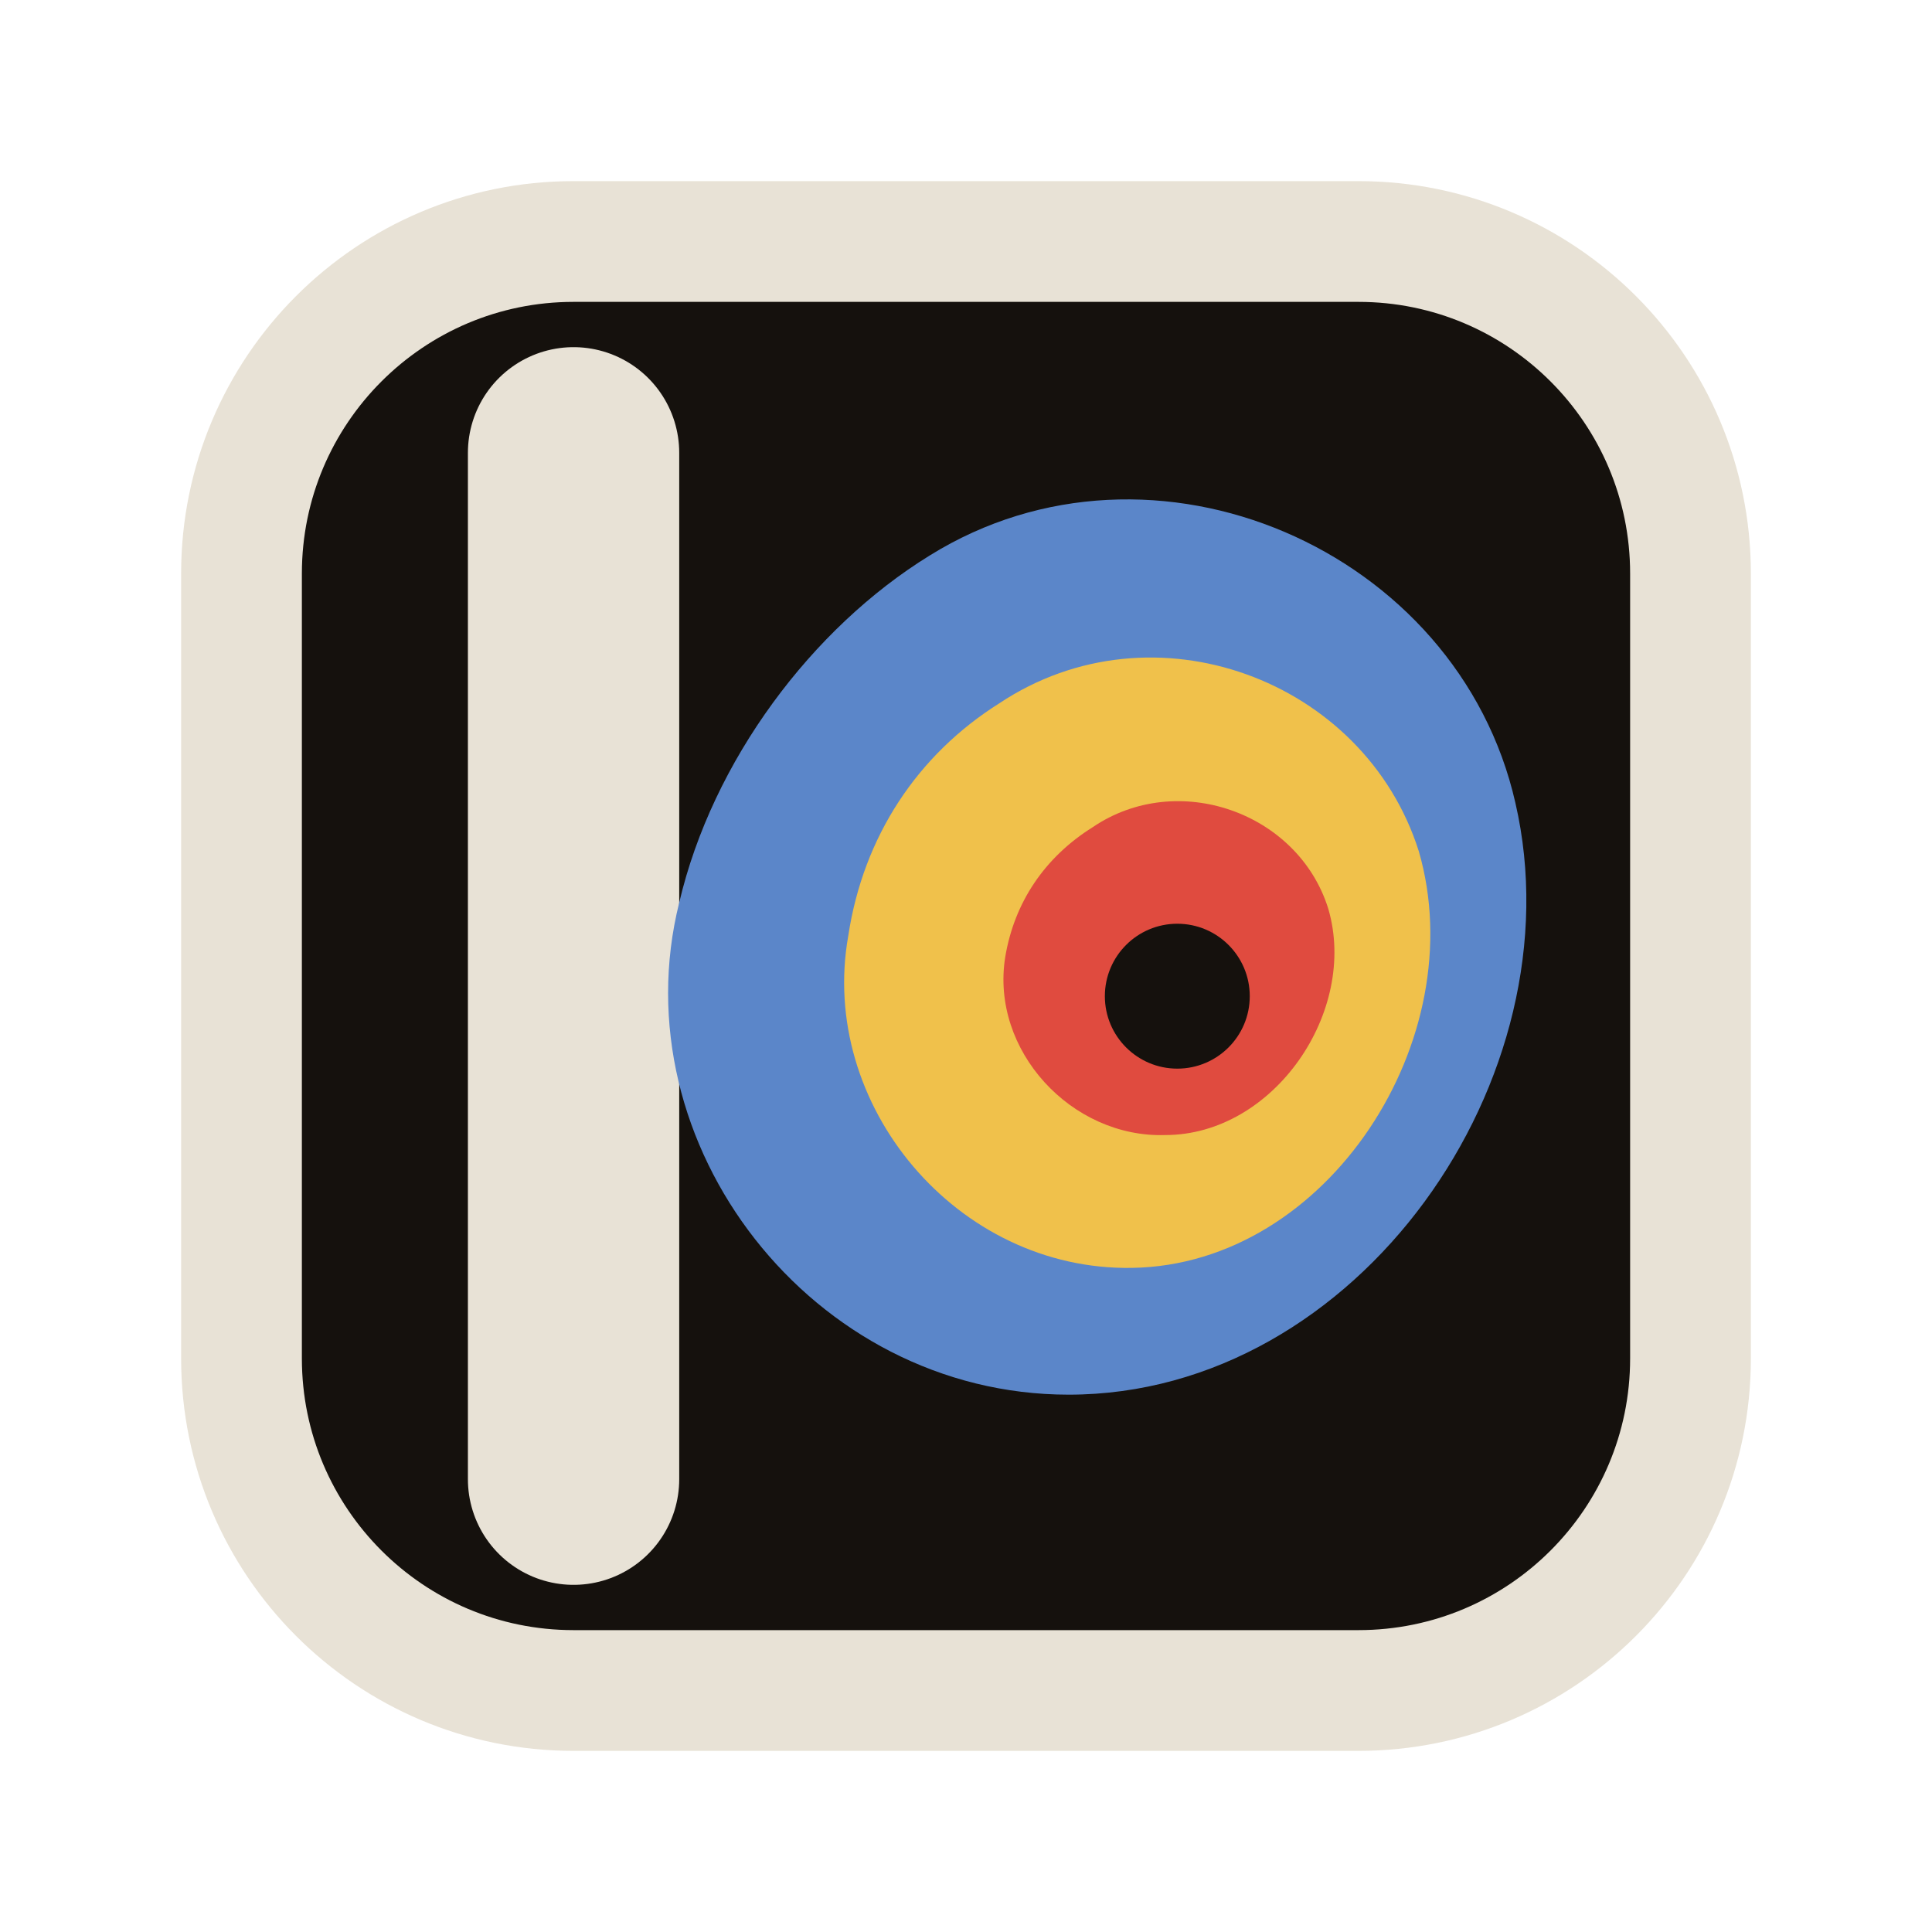
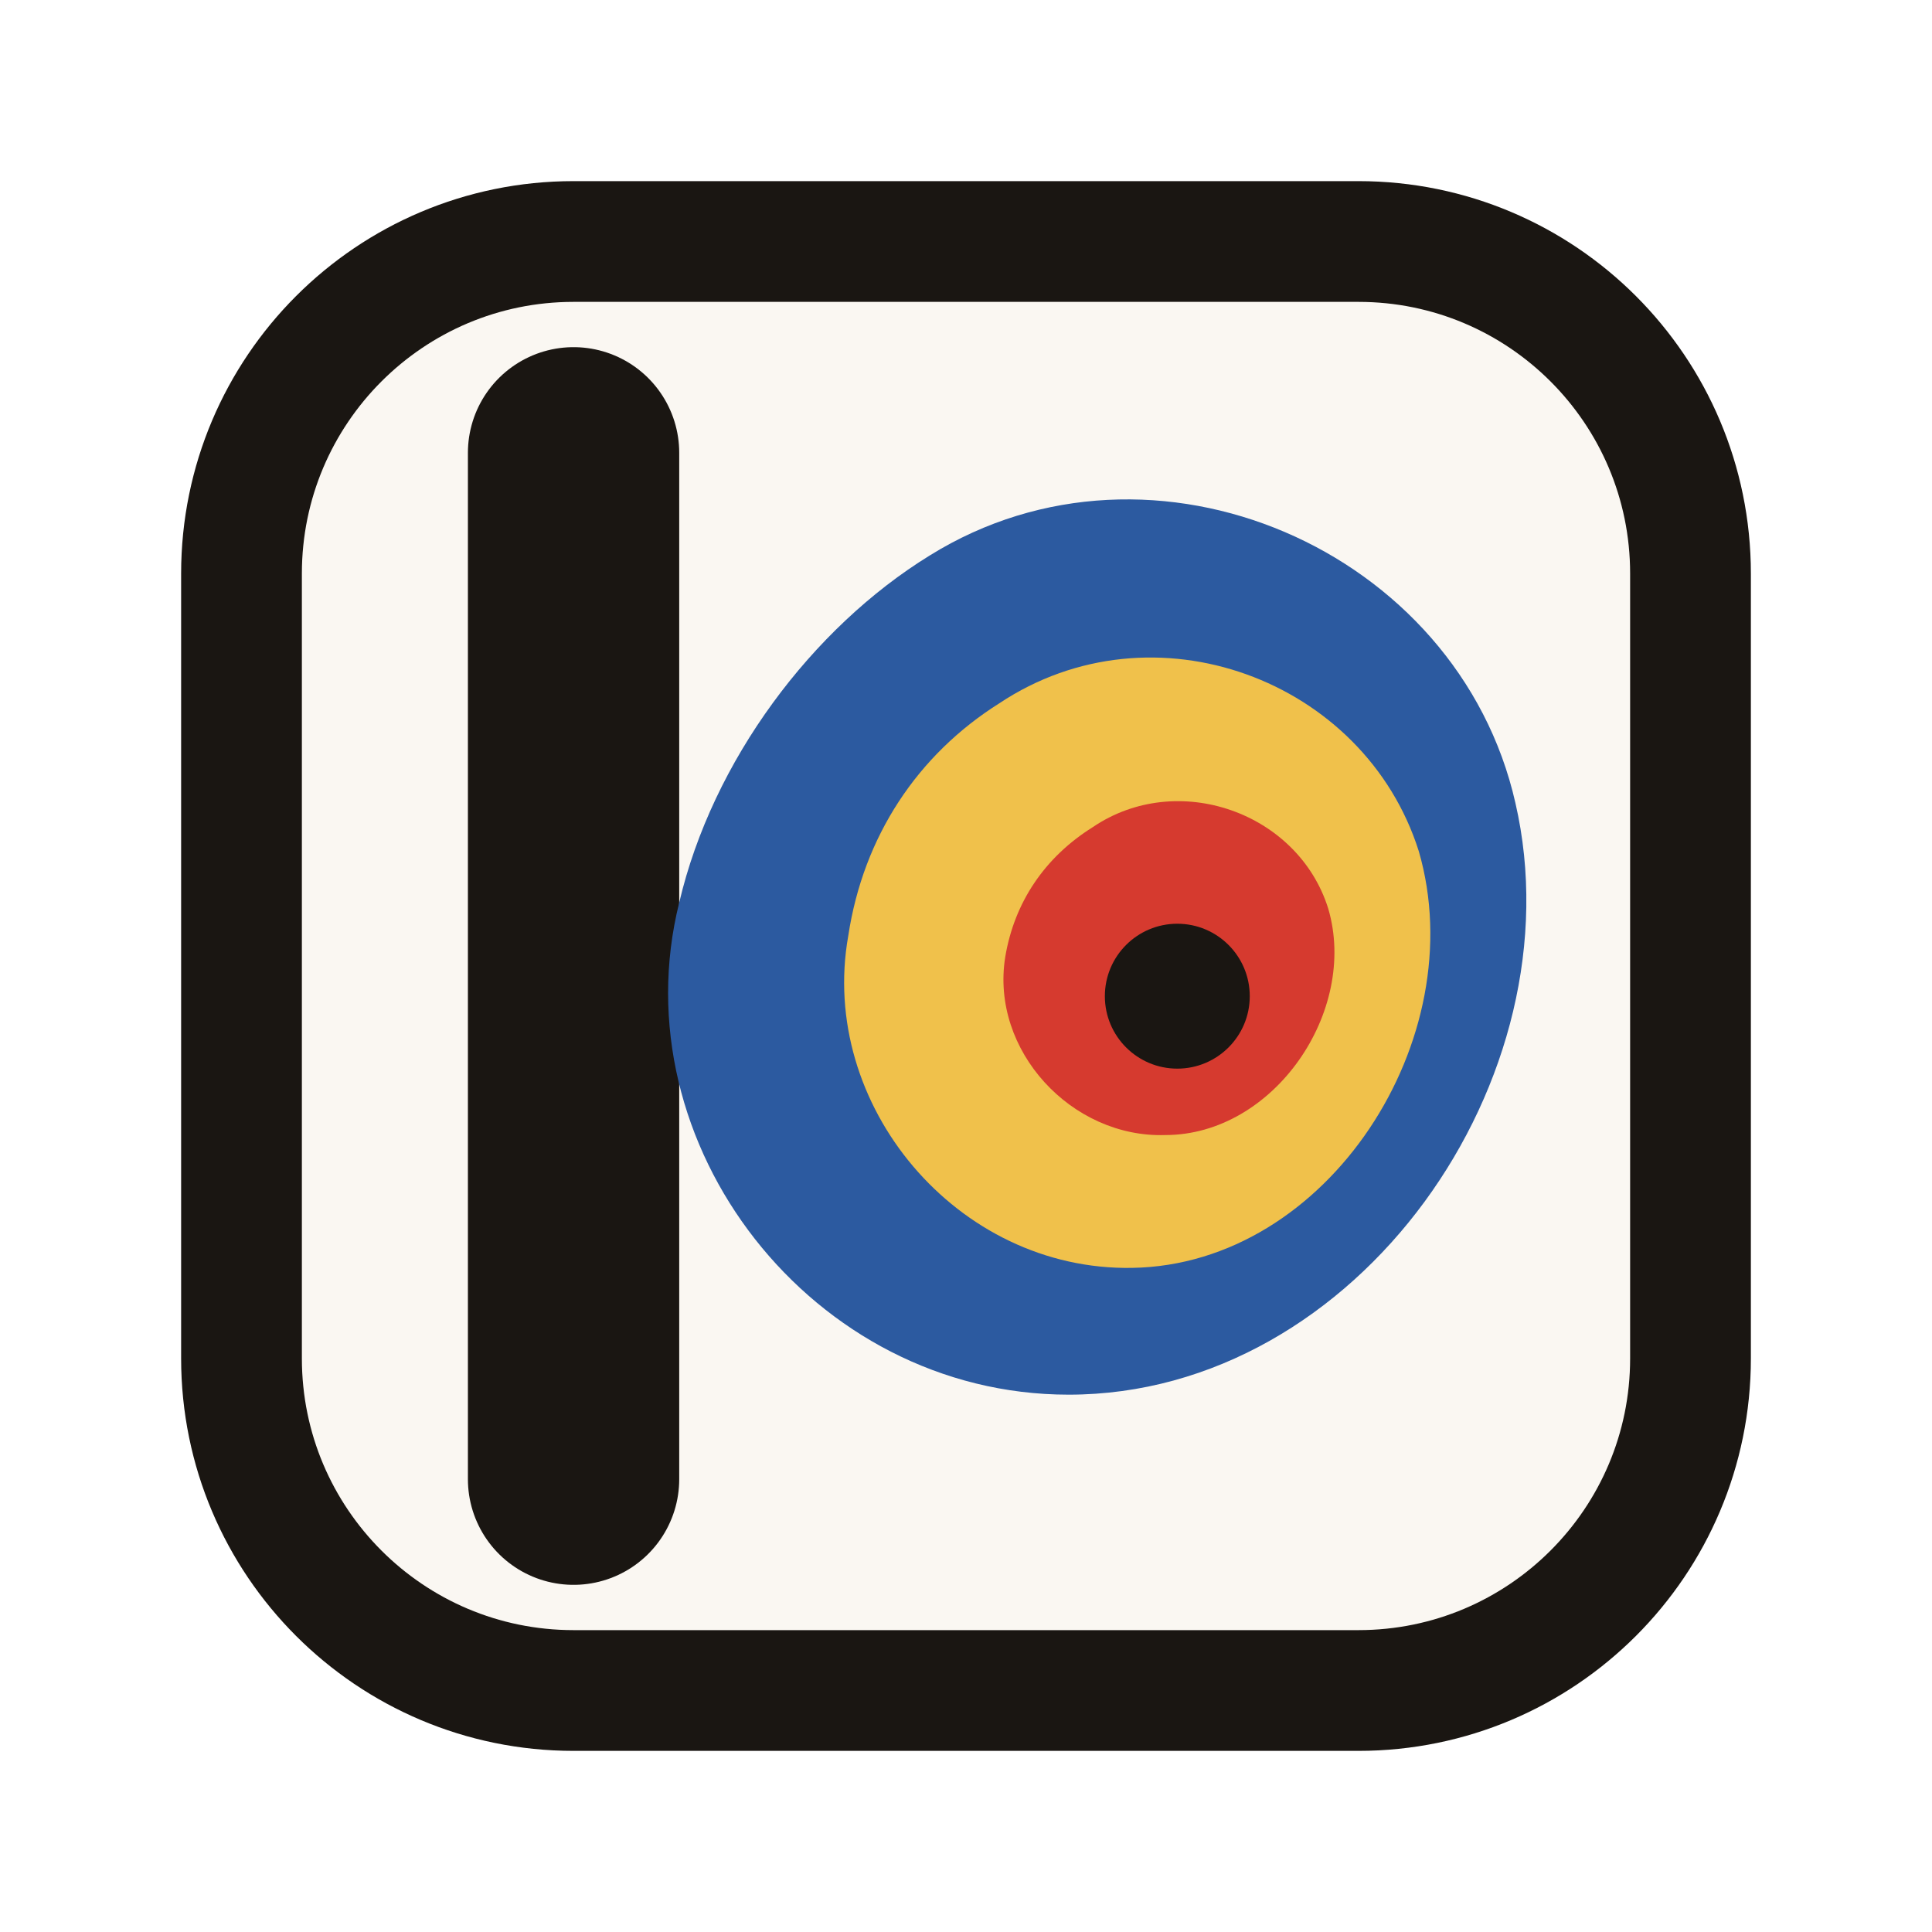
<svg xmlns="http://www.w3.org/2000/svg" viewBox="0 0 64 64" role="img" aria-labelledby="title desc">
+   <style>
+     .mark-bg { fill: #faf7f2; stroke: #1a1612; }
+     .mark-spine { stroke: #1a1612; }
+     .mark-blue { fill: #2c5aa0; }
+     .mark-red { fill: #d63a2f; }
+     .mark-core { fill: #1a1612; }
+     @media (prefers-color-scheme: dark) {
+       .mark-bg { fill: #15110d; stroke: #e8e2d6; }
+       .mark-spine { stroke: #e8e2d6; }
+       .mark-blue { fill: #5b86c9; }
+       .mark-red { fill: #e04b3f; }
+       .mark-core { fill: #15110d; }
+     }
+   </style>
  <g fill="none" fill-rule="evenodd" stroke-linecap="round" stroke-linejoin="round">
-     <rect x="8" y="8" width="48" height="48" rx="11" fill="#15110d" stroke="#e8e2d6" stroke-width="4" />
-     <path stroke="#e8e2d6" stroke-width="7" d="M19 15v34" />
-     <path fill="#5b86c9" d="M30.8 18.4c7.4-4.6 17.5-.2 19.4 8.2 2.1 9.1-5.2 19.6-14.8 19.6-8.5 0-14.9-8.3-12.9-16.3 1.1-4.7 4.4-9.1 8.3-11.5Z" />
+     <rect class="mark-bg" x="8" y="8" width="48" height="48" rx="11" stroke-width="4" />
+     <path class="mark-spine" stroke-width="7" d="M19 15v34" />
+     <path class="mark-blue" d="M30.8 18.4c7.4-4.6 17.5-.2 19.4 8.2 2.1 9.1-5.2 19.6-14.8 19.6-8.5 0-14.9-8.3-12.9-16.3 1.1-4.7 4.4-9.1 8.3-11.5Z" />
    <path fill="#f0c14b" d="M33.1 23.3c5.1-3.4 12.1-.8 13.9 4.9 1.8 6.2-3 13.7-9.5 13.8-5.8.1-10.4-5.4-9.4-11 .5-3.3 2.3-6 5-7.7Z" />
-     <path fill="#e04b3f" d="M36.2 27.4c2.8-1.9 6.8-.5 7.8 2.7 1 3.4-1.8 7.5-5.4 7.5-3.1.1-5.8-2.8-5.3-5.9.3-1.8 1.3-3.3 2.9-4.3Z" />
-     <circle cx="39" cy="33" r="2.4" fill="#15110d" />
+     <path class="mark-red" d="M36.2 27.4c2.8-1.9 6.8-.5 7.8 2.7 1 3.4-1.8 7.5-5.4 7.5-3.1.1-5.8-2.8-5.3-5.9.3-1.8 1.3-3.3 2.9-4.3Z" />
+     <circle class="mark-core" cx="39" cy="33" r="2.4" />
  </g>
</svg>
